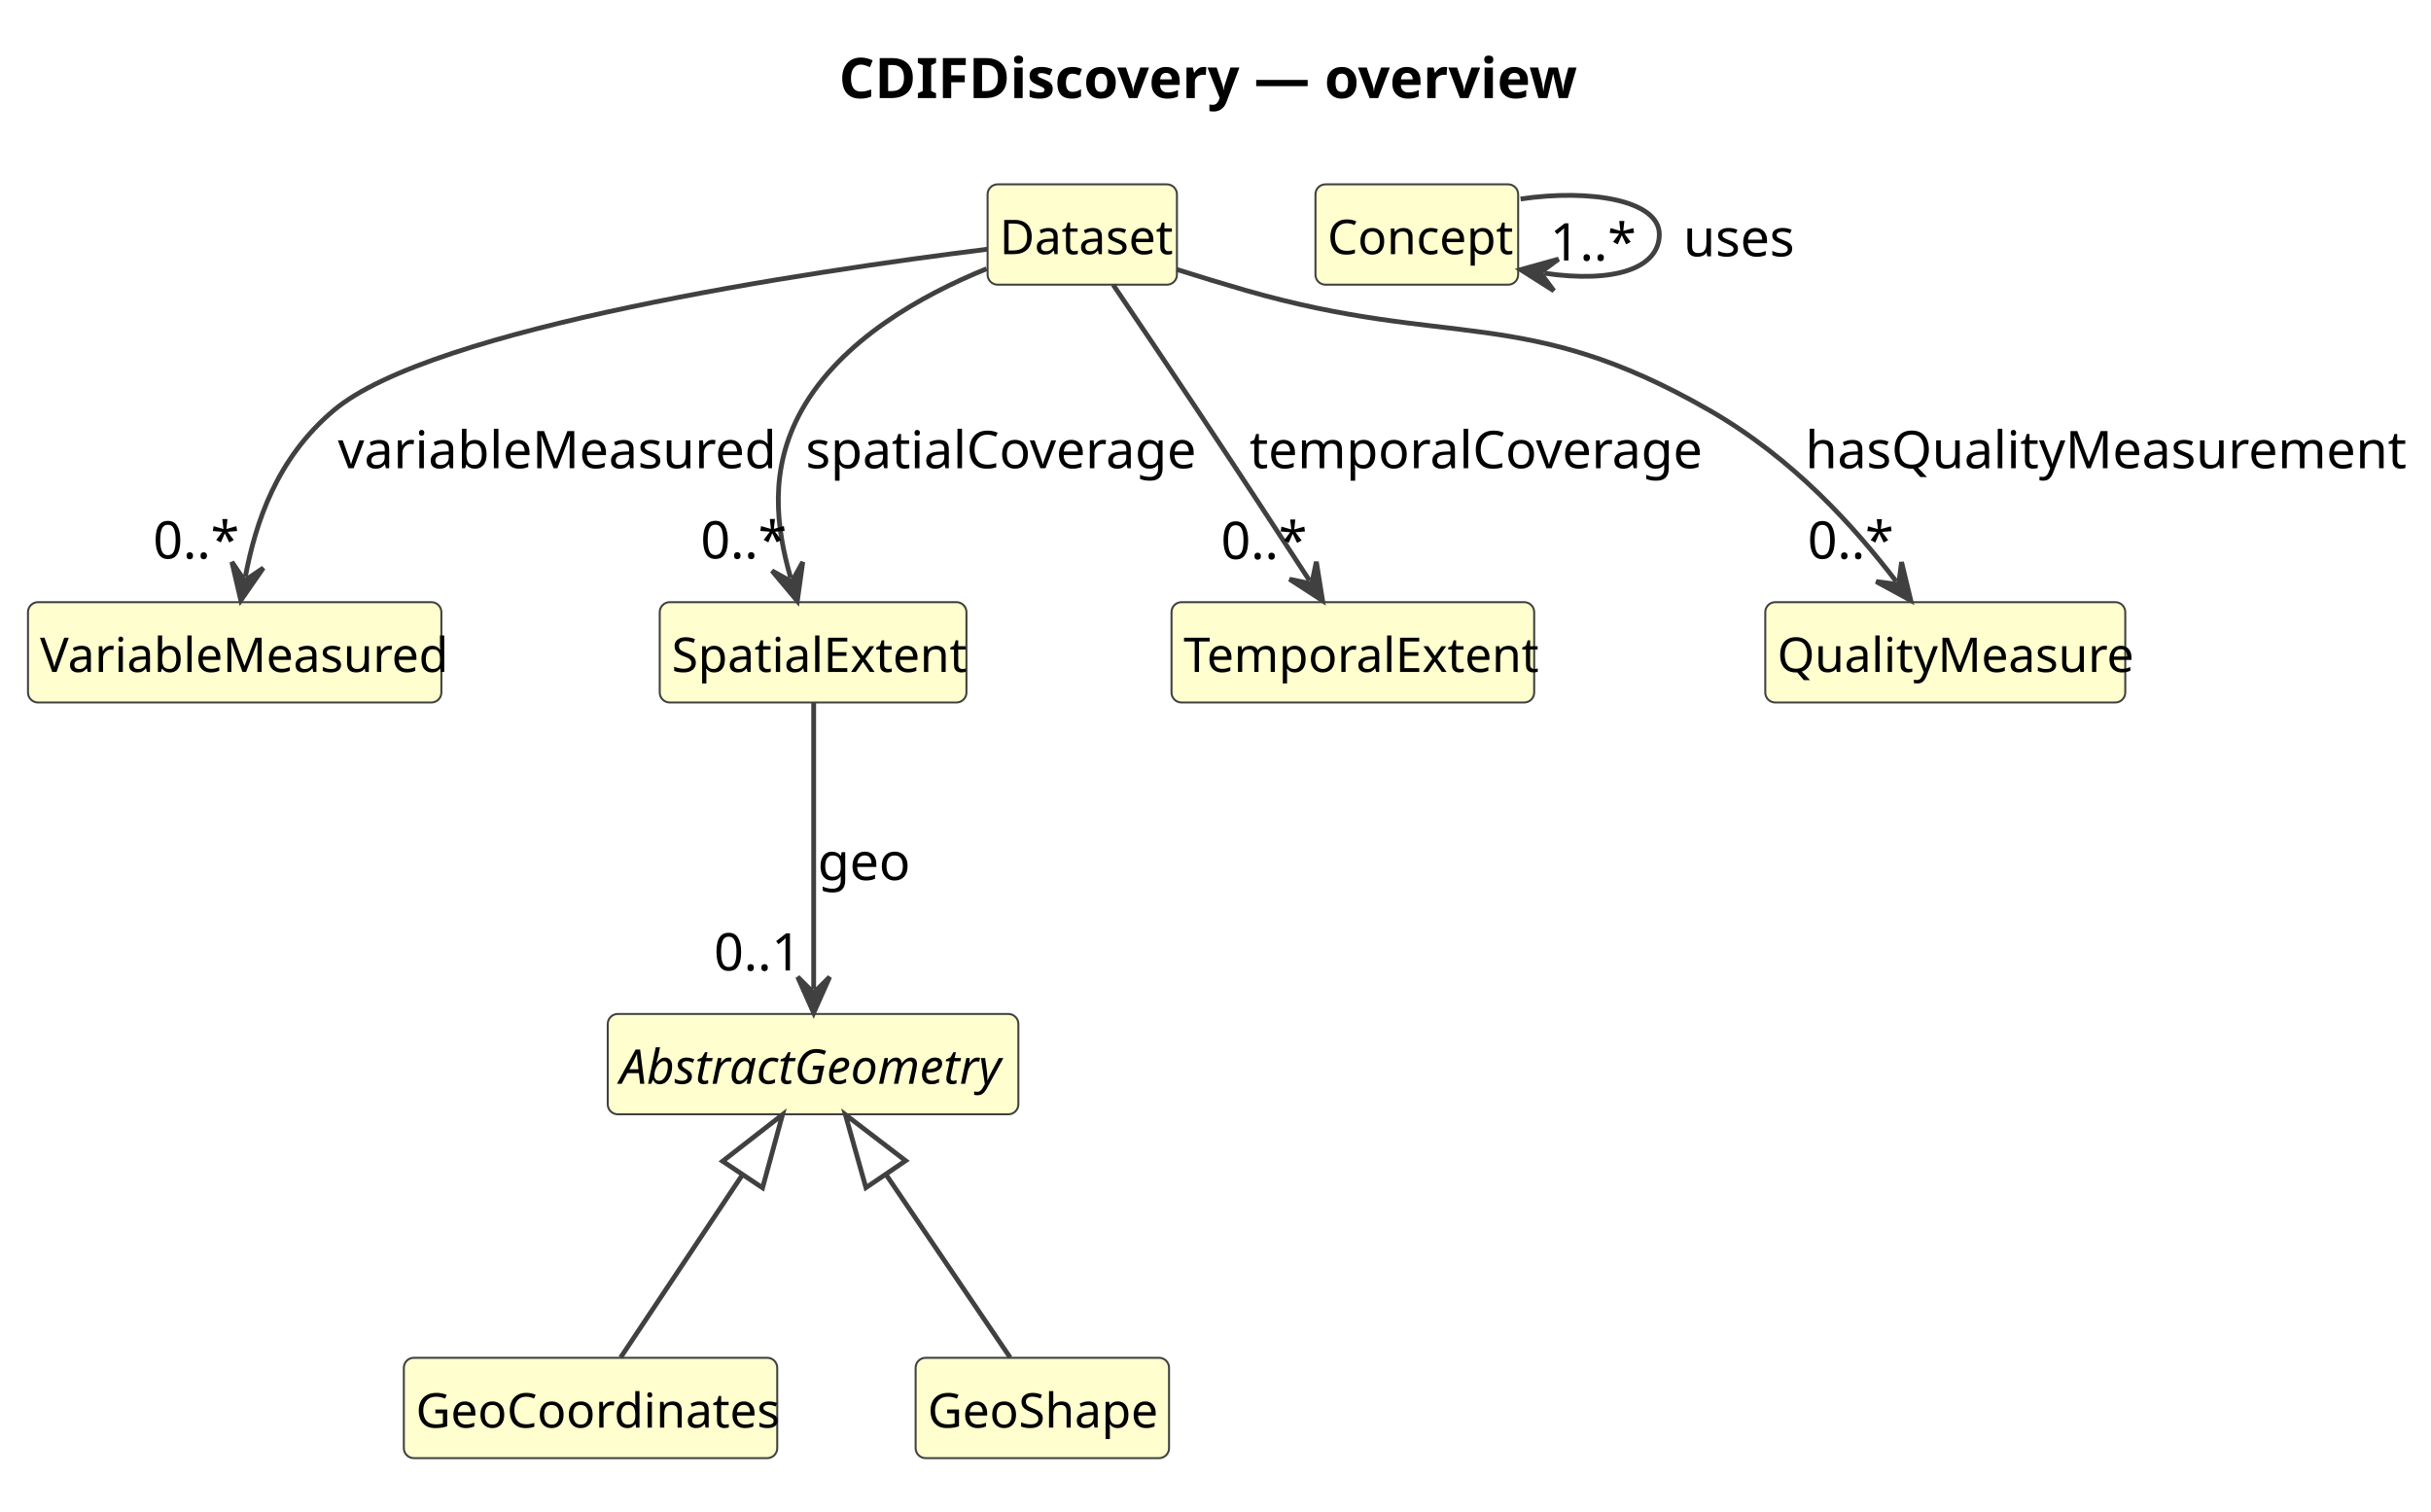
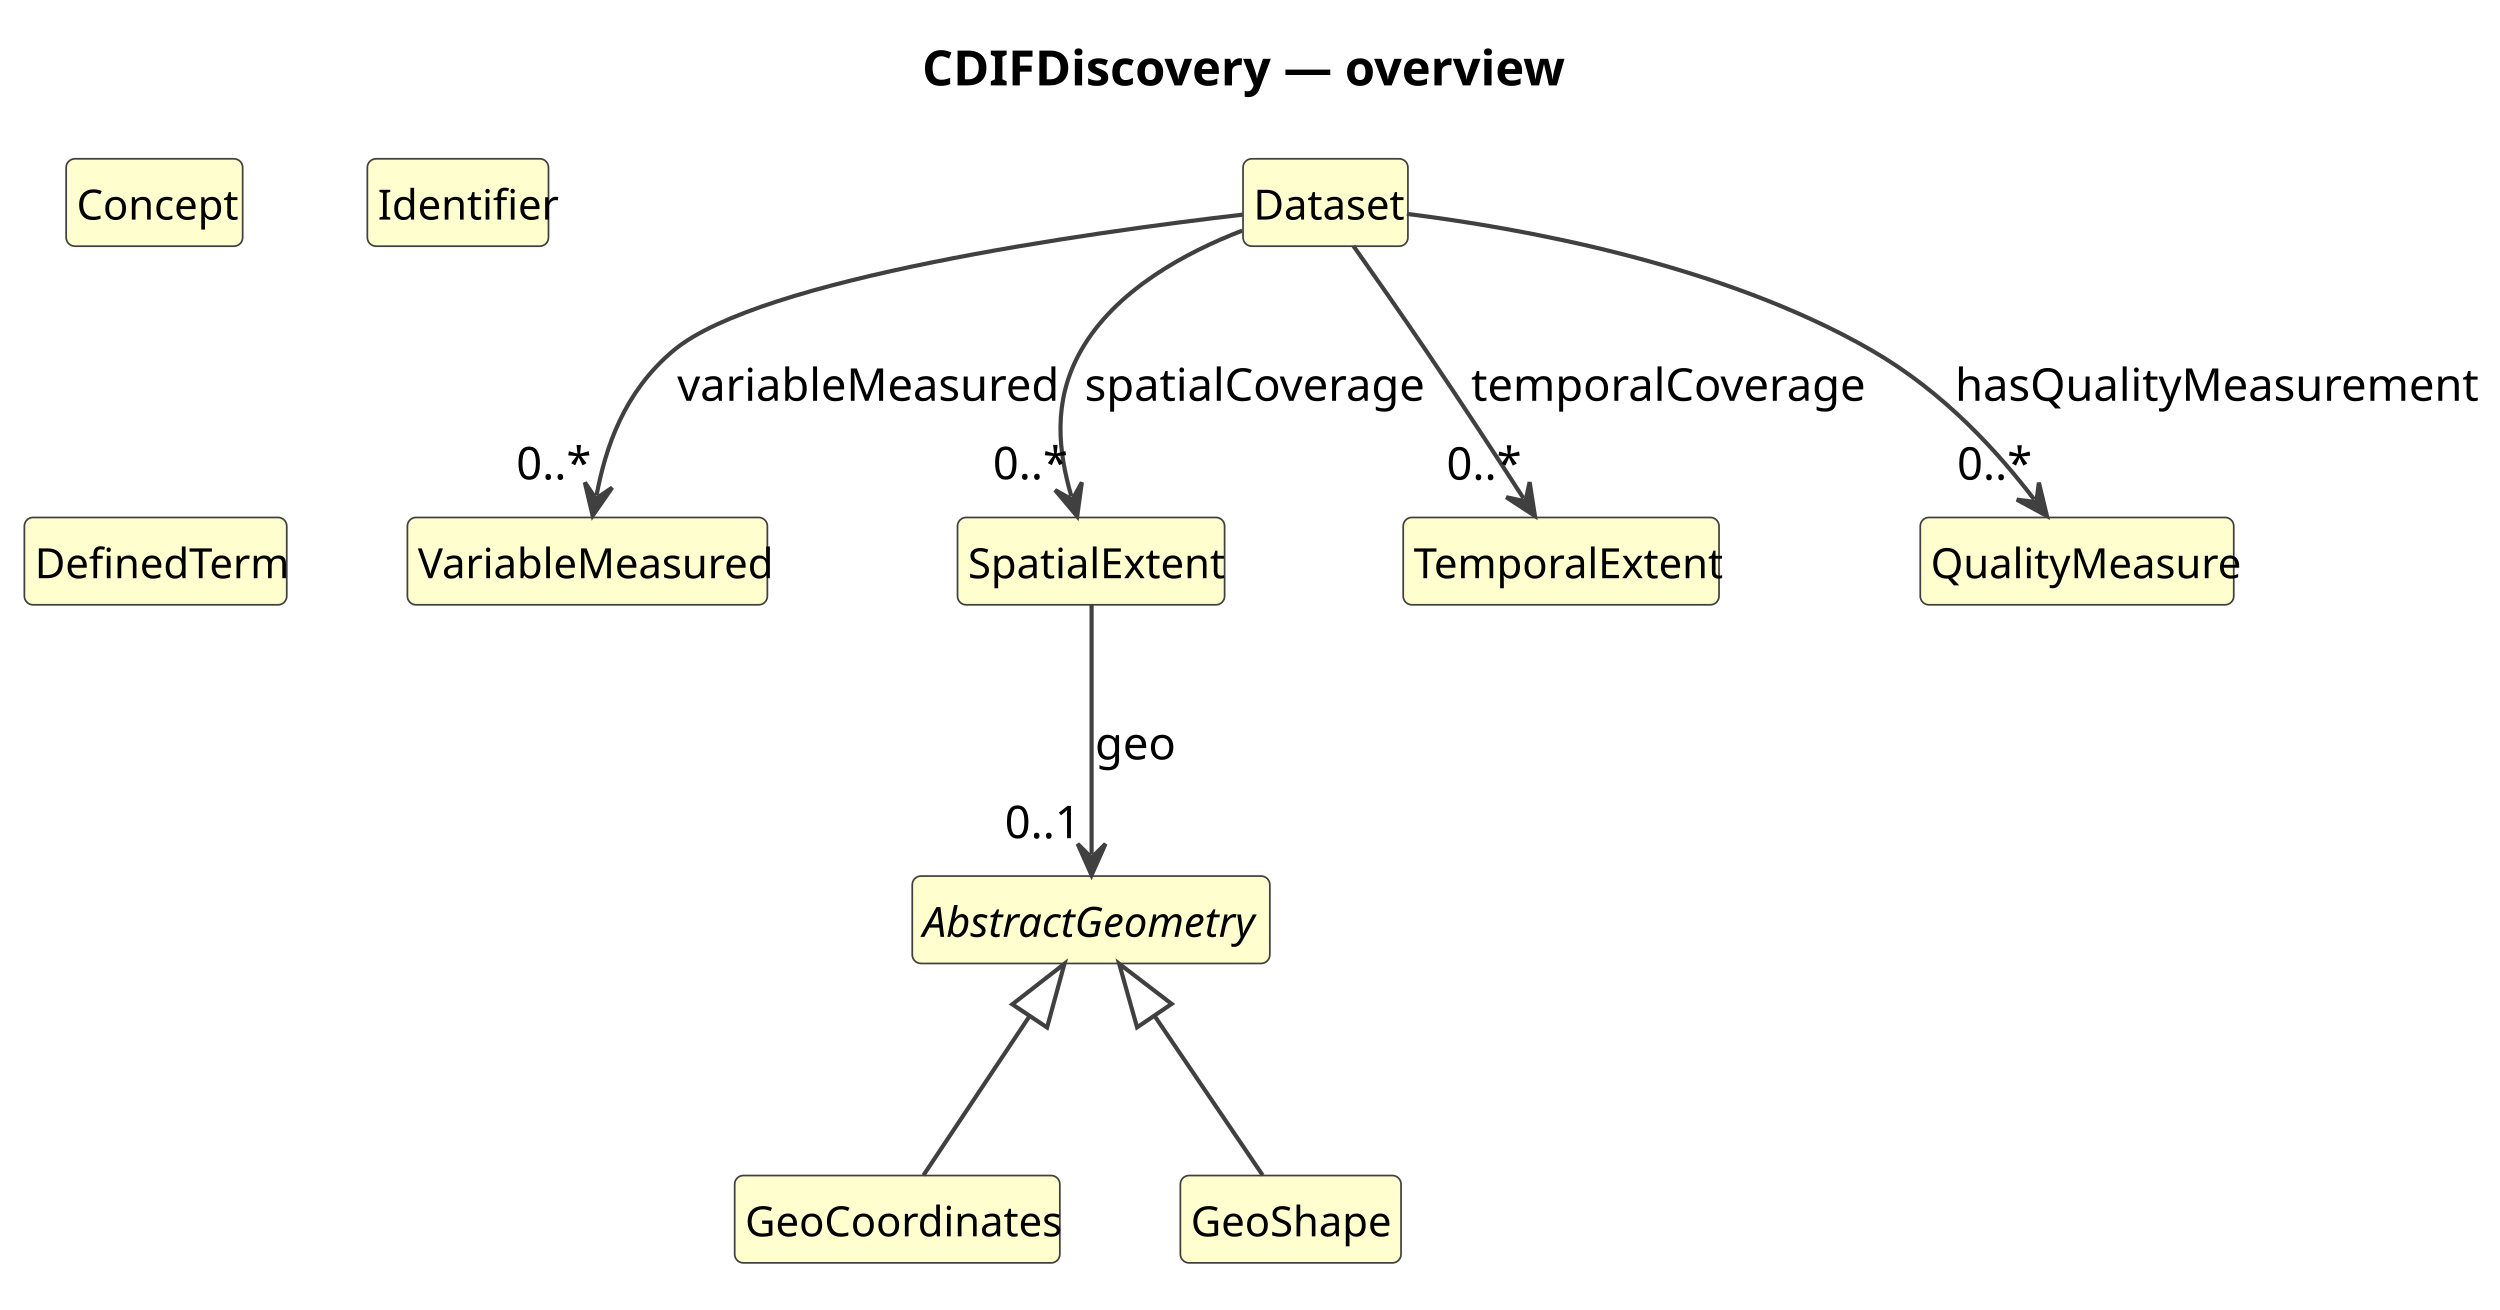
- <svg xmlns="http://www.w3.org/2000/svg" contentStyleType="text/css" data-diagram-type="CLASS" height="378px" preserveAspectRatio="none" style="width:608px;height:378px;background:#FFFFFF;" version="1.1" viewBox="0 0 608 378" width="608px" zoomAndPan="magnify">
+ <svg xmlns="http://www.w3.org/2000/svg" contentStyleType="text/css" data-diagram-type="CLASS" height="376px" preserveAspectRatio="none" style="width:718px;height:376px;background:#FFFFFF;" version="1.1" viewBox="0 0 718 376" width="718px" zoomAndPan="magnify">
  <defs />
  <g>
    <g class="title" data-source-line="1">
-       <text fill="#000000" font-family="sans-serif" font-size="14" font-weight="700" lengthAdjust="spacing" textLength="181.733" x="209.833" y="24.533">CDIFDiscovery — overview</text>
+       <text fill="#000000" font-family="sans-serif" font-size="14" font-weight="700" lengthAdjust="spacing" textLength="181.733" x="264.833" y="24.533">CDIFDiscovery — overview</text>
    </g>
    <g class="entity" data-qualified-name="Dataset" data-source-line="12" id="ent0002">
-       <rect fill="#FEFECE" height="25.094" rx="2.5" ry="2.5" style="stroke:#404040;stroke-width:0.5;" width="47.355" x="247" y="46.109" />
-       <text fill="#000000" font-family="sans-serif" font-size="12" lengthAdjust="spacing" textLength="41.355" x="250" y="63.566">Dataset</text>
+       <rect fill="#FEFECE" height="25.094" rx="2.5" ry="2.5" style="stroke:#404040;stroke-width:0.5;" width="47.355" x="357" y="45.609" />
+       <text fill="#000000" font-family="sans-serif" font-size="12" lengthAdjust="spacing" textLength="41.355" x="360" y="63.066">Dataset</text>
    </g>
    <g class="entity" data-qualified-name="VariableMeasured" data-source-line="13" id="ent0003">
-       <rect fill="#FEFECE" height="25.094" rx="2.5" ry="2.5" style="stroke:#404040;stroke-width:0.5;" width="103.389" x="7" y="150.609" />
-       <text fill="#000000" font-family="sans-serif" font-size="12" lengthAdjust="spacing" textLength="97.389" x="10" y="168.066">VariableMeasured</text>
+       <rect fill="#FEFECE" height="25.094" rx="2.5" ry="2.5" style="stroke:#404040;stroke-width:0.5;" width="103.389" x="117" y="148.609" />
+       <text fill="#000000" font-family="sans-serif" font-size="12" lengthAdjust="spacing" textLength="97.389" x="120" y="166.066">VariableMeasured</text>
    </g>
    <g class="entity" data-qualified-name="SpatialExtent" data-source-line="14" id="ent0004">
-       <rect fill="#FEFECE" height="25.094" rx="2.5" ry="2.5" style="stroke:#404040;stroke-width:0.5;" width="76.711" x="165" y="150.609" />
-       <text fill="#000000" font-family="sans-serif" font-size="12" lengthAdjust="spacing" textLength="70.711" x="168" y="168.066">SpatialExtent</text>
+       <rect fill="#FEFECE" height="25.094" rx="2.5" ry="2.5" style="stroke:#404040;stroke-width:0.5;" width="76.711" x="275" y="148.609" />
+       <text fill="#000000" font-family="sans-serif" font-size="12" lengthAdjust="spacing" textLength="70.711" x="278" y="166.066">SpatialExtent</text>
    </g>
    <g class="entity" data-qualified-name="AbstractGeometry" data-source-line="15" id="ent0005">
-       <rect fill="#FEFECE" height="25.094" rx="2.5" ry="2.5" style="stroke:#404040;stroke-width:0.5;" width="102.697" x="152" y="253.609" />
-       <text fill="#000000" font-family="sans-serif" font-size="12" font-style="italic" lengthAdjust="spacing" textLength="96.697" x="155" y="271.066">AbstractGeometry</text>
+       <rect fill="#FEFECE" height="25.094" rx="2.5" ry="2.5" style="stroke:#404040;stroke-width:0.5;" width="102.697" x="262" y="251.609" />
+       <text fill="#000000" font-family="sans-serif" font-size="12" font-style="italic" lengthAdjust="spacing" textLength="96.697" x="265" y="269.066">AbstractGeometry</text>
    </g>
    <g class="entity" data-qualified-name="GeoCoordinates" data-source-line="16" id="ent0006">
-       <rect fill="#FEFECE" height="25.094" rx="2.5" ry="2.5" style="stroke:#404040;stroke-width:0.5;" width="93.387" x="101" y="339.609" />
-       <text fill="#000000" font-family="sans-serif" font-size="12" lengthAdjust="spacing" textLength="87.387" x="104" y="357.066">GeoCoordinates</text>
+       <rect fill="#FEFECE" height="25.094" rx="2.5" ry="2.5" style="stroke:#404040;stroke-width:0.5;" width="93.387" x="211" y="337.609" />
+       <text fill="#000000" font-family="sans-serif" font-size="12" lengthAdjust="spacing" textLength="87.387" x="214" y="355.066">GeoCoordinates</text>
    </g>
    <g class="entity" data-qualified-name="GeoShape" data-source-line="17" id="ent0007">
-       <rect fill="#FEFECE" height="25.094" rx="2.5" ry="2.5" style="stroke:#404040;stroke-width:0.5;" width="63.381" x="229" y="339.609" />
-       <text fill="#000000" font-family="sans-serif" font-size="12" lengthAdjust="spacing" textLength="57.381" x="232" y="357.066">GeoShape</text>
+       <rect fill="#FEFECE" height="25.094" rx="2.5" ry="2.5" style="stroke:#404040;stroke-width:0.5;" width="63.381" x="339" y="337.609" />
+       <text fill="#000000" font-family="sans-serif" font-size="12" lengthAdjust="spacing" textLength="57.381" x="342" y="355.066">GeoShape</text>
    </g>
    <g class="entity" data-qualified-name="TemporalExtent" data-source-line="18" id="ent0008">
-       <rect fill="#FEFECE" height="25.094" rx="2.5" ry="2.5" style="stroke:#404040;stroke-width:0.5;" width="90.703" x="293" y="150.609" />
-       <text fill="#000000" font-family="sans-serif" font-size="12" lengthAdjust="spacing" textLength="84.703" x="296" y="168.066">TemporalExtent</text>
+       <rect fill="#FEFECE" height="25.094" rx="2.5" ry="2.5" style="stroke:#404040;stroke-width:0.5;" width="90.703" x="403" y="148.609" />
+       <text fill="#000000" font-family="sans-serif" font-size="12" lengthAdjust="spacing" textLength="84.703" x="406" y="166.066">TemporalExtent</text>
    </g>
    <g class="entity" data-qualified-name="QualityMeasure" data-source-line="19" id="ent0009">
-       <rect fill="#FEFECE" height="25.094" rx="2.5" ry="2.5" style="stroke:#404040;stroke-width:0.5;" width="90.035" x="441.5" y="150.609" />
-       <text fill="#000000" font-family="sans-serif" font-size="12" lengthAdjust="spacing" textLength="84.035" x="444.5" y="168.066">QualityMeasure</text>
+       <rect fill="#FEFECE" height="25.094" rx="2.5" ry="2.5" style="stroke:#404040;stroke-width:0.5;" width="90.035" x="551.5" y="148.609" />
+       <text fill="#000000" font-family="sans-serif" font-size="12" lengthAdjust="spacing" textLength="84.035" x="554.5" y="166.066">QualityMeasure</text>
    </g>
    <g class="entity" data-qualified-name="Concept" data-source-line="20" id="ent0010">
-       <rect fill="#FEFECE" height="25.094" rx="2.5" ry="2.5" style="stroke:#404040;stroke-width:0.5;" width="50.695" x="329" y="46.109" />
-       <text fill="#000000" font-family="sans-serif" font-size="12" lengthAdjust="spacing" textLength="44.695" x="332" y="63.566">Concept</text>
+       <rect fill="#FEFECE" height="25.094" rx="2.5" ry="2.5" style="stroke:#404040;stroke-width:0.5;" width="50.695" x="19" y="45.609" />
+       <text fill="#000000" font-family="sans-serif" font-size="12" lengthAdjust="spacing" textLength="44.695" x="22" y="63.066">Concept</text>
    </g>
-     <g class="link" data-entity-1="ent0005" data-entity-2="ent0006" data-link-type="extension" data-source-line="22" id="lnk11">
-       <path codeLine="22" d="M185.725,293.766 C175.025,309.816 165.88,323.529 155.22,339.529" fill="none" id="AbstractGeometry-backto-GeoCoordinates" style="stroke:#404040;stroke-width:1.2;" />
-       <polygon fill="none" points="195.71,278.789,180.733,290.438,190.718,297.094,195.71,278.789" style="stroke:#404040;stroke-width:1.2;" />
+     <g class="entity" data-qualified-name="Identifier" data-source-line="21" id="ent0011">
+       <rect fill="#FEFECE" height="25.094" rx="2.5" ry="2.5" style="stroke:#404040;stroke-width:0.5;" width="52.025" x="105.5" y="45.609" />
+       <text fill="#000000" font-family="sans-serif" font-size="12" lengthAdjust="spacing" textLength="46.025" x="108.5" y="63.066">Identifier</text>
    </g>
-     <g class="link" data-entity-1="ent0005" data-entity-2="ent0007" data-link-type="extension" data-source-line="23" id="lnk12">
-       <path codeLine="23" d="M221.536,293.684 C232.426,309.734 241.79,323.529 252.64,339.529" fill="none" id="AbstractGeometry-backto-GeoShape" style="stroke:#404040;stroke-width:1.2;" />
-       <polygon fill="none" points="211.43,278.789,216.571,297.053,226.501,290.316,211.43,278.789" style="stroke:#404040;stroke-width:1.2;" />
+     <g class="entity" data-qualified-name="DefinedTerm" data-source-line="22" id="ent0012">
+       <rect fill="#FEFECE" height="25.094" rx="2.5" ry="2.5" style="stroke:#404040;stroke-width:0.5;" width="75.357" x="7" y="148.609" />
+       <text fill="#000000" font-family="sans-serif" font-size="12" lengthAdjust="spacing" textLength="69.357" x="10" y="166.066">DefinedTerm</text>
    </g>
-     <g class="link" data-entity-1="ent0002" data-entity-2="ent0003" data-link-type="dependency" data-source-line="24" id="lnk13">
-       <path codeLine="24" d="M246.91,62.339 C202.38,67.909 108.16,81.859 83.5,102.609 C69.1,114.729 63.958,130.676 61.358,144.256" fill="none" id="Dataset-to-VariableMeasured" style="stroke:#404040;stroke-width:1.2;" />
-       <polygon fill="#404040" points="60.23,150.149,65.851,142.062,61.17,145.239,57.994,140.558,60.23,150.149" style="stroke:#404040;stroke-width:1.2;" />
-       <text fill="#000000" font-family="sans-serif" font-size="13" lengthAdjust="spacing" textLength="103.334" x="84.5" y="117.105">variableMeasured</text>
-       <text fill="#000000" font-family="sans-serif" font-size="13" lengthAdjust="spacing" textLength="19.513" x="38.291" y="139.703">0..*</text>
+     <g class="link" data-entity-1="ent0005" data-entity-2="ent0006" data-link-type="extension" data-source-line="23" id="lnk13">
+       <path codeLine="23" d="M295.725,291.766 C285.025,307.816 275.88,321.529 265.22,337.529" fill="none" id="AbstractGeometry-backto-GeoCoordinates" style="stroke:#404040;stroke-width:1.2;" />
+       <polygon fill="none" points="305.71,276.789,290.733,288.438,300.718,295.094,305.71,276.789" style="stroke:#404040;stroke-width:1.2;" />
    </g>
-     <g class="link" data-entity-1="ent0002" data-entity-2="ent0004" data-link-type="dependency" data-source-line="25" id="lnk14">
-       <path codeLine="25" d="M246.76,67.219 C230.55,73.799 210.32,85.059 200.5,102.609 C192.22,117.409 194.125,131.902 197.755,144.552" fill="none" id="Dataset-to-SpatialExtent" style="stroke:#404040;stroke-width:1.2;" />
-       <polygon fill="#404040" points="199.41,150.319,200.772,140.565,198.031,145.513,193.083,142.772,199.41,150.319" style="stroke:#404040;stroke-width:1.2;" />
-       <text fill="#000000" font-family="sans-serif" font-size="13" lengthAdjust="spacing" textLength="93.945" x="201.5" y="117.105">spatialCoverage</text>
-       <text fill="#000000" font-family="sans-serif" font-size="13" lengthAdjust="spacing" textLength="19.513" x="175.217" y="139.679">0..*</text>
+     <g class="link" data-entity-1="ent0005" data-entity-2="ent0007" data-link-type="extension" data-source-line="24" id="lnk14">
+       <path codeLine="24" d="M331.536,291.684 C342.426,307.734 351.79,321.529 362.64,337.529" fill="none" id="AbstractGeometry-backto-GeoShape" style="stroke:#404040;stroke-width:1.2;" />
+       <polygon fill="none" points="321.43,276.789,326.571,295.053,336.501,288.316,321.43,276.789" style="stroke:#404040;stroke-width:1.2;" />
    </g>
-     <g class="link" data-entity-1="ent0002" data-entity-2="ent0008" data-link-type="dependency" data-source-line="26" id="lnk15">
-       <path codeLine="26" d="M278.42,71.259 C284.27,79.899 292.42,91.959 299.5,102.609 C310.44,119.069 319.666,133.161 327.506,145.201" fill="none" id="Dataset-to-TemporalExtent" style="stroke:#404040;stroke-width:1.2;" />
-       <polygon fill="#404040" points="330.78,150.229,329.221,140.505,328.052,146.039,322.517,144.87,330.78,150.229" style="stroke:#404040;stroke-width:1.2;" />
-       <text fill="#000000" font-family="sans-serif" font-size="13" lengthAdjust="spacing" textLength="106.945" x="312.5" y="117.105">temporalCoverage</text>
-       <text fill="#000000" font-family="sans-serif" font-size="13" lengthAdjust="spacing" textLength="19.513" x="305.369" y="139.813">0..*</text>
+     <g class="link" data-entity-1="ent0002" data-entity-2="ent0003" data-link-type="dependency" data-source-line="25" id="lnk15">
+       <path codeLine="25" d="M356.92,61.639 C312.4,66.829 218.2,79.989 193.5,100.609 C179.05,112.669 173.923,128.635 171.333,142.235" fill="none" id="Dataset-to-VariableMeasured" style="stroke:#404040;stroke-width:1.2;" />
+       <polygon fill="#404040" points="170.21,148.129,175.823,140.037,171.145,143.218,167.964,138.54,170.21,148.129" style="stroke:#404040;stroke-width:1.2;" />
+       <text fill="#000000" font-family="sans-serif" font-size="13" lengthAdjust="spacing" textLength="103.334" x="194.5" y="115.105">variableMeasured</text>
+       <text fill="#000000" font-family="sans-serif" font-size="13" lengthAdjust="spacing" textLength="19.513" x="148.264" y="137.675">0..*</text>
    </g>
-     <g class="link" data-entity-1="ent0002" data-entity-2="ent0009" data-link-type="dependency" data-source-line="27" id="lnk16">
-       <path codeLine="27" d="M294.28,67.389 C299.91,69.159 305.9,70.999 311.5,72.609 C362.68,87.329 381.32,76.089 427.5,102.609 C448.69,114.779 463.828,131.839 474.238,145.409" fill="none" id="Dataset-to-QualityMeasure" style="stroke:#404040;stroke-width:1.2;" />
-       <polygon fill="#404040" points="477.89,150.169,475.586,140.594,474.847,146.202,469.238,145.463,477.89,150.169" style="stroke:#404040;stroke-width:1.2;" />
-       <text fill="#000000" font-family="sans-serif" font-size="13" lengthAdjust="spacing" textLength="140.899" x="451.5" y="117.105">hasQualityMeasurement</text>
-       <text fill="#000000" font-family="sans-serif" font-size="13" lengthAdjust="spacing" textLength="19.513" x="452.077" y="139.73">0..*</text>
+     <g class="link" data-entity-1="ent0002" data-entity-2="ent0004" data-link-type="dependency" data-source-line="26" id="lnk16">
+       <path codeLine="26" d="M356.78,66.229 C340.59,72.469 320.36,83.299 310.5,100.609 C302.1,115.349 304.035,129.855 307.695,142.525" fill="none" id="Dataset-to-SpatialExtent" style="stroke:#404040;stroke-width:1.2;" />
+       <polygon fill="#404040" points="309.36,148.289,310.705,138.533,307.972,143.486,303.019,140.753,309.36,148.289" style="stroke:#404040;stroke-width:1.2;" />
+       <text fill="#000000" font-family="sans-serif" font-size="13" lengthAdjust="spacing" textLength="93.945" x="311.5" y="115.105">spatialCoverage</text>
+       <text fill="#000000" font-family="sans-serif" font-size="13" lengthAdjust="spacing" textLength="19.513" x="285.147" y="137.637">0..*</text>
    </g>
-     <g class="link" data-entity-1="ent0004" data-entity-2="ent0005" data-link-type="dependency" data-source-line="28" id="lnk17">
-       <path codeLine="28" d="M203.5,175.699 C203.5,195.069 203.5,227.849 203.5,247.349" fill="none" id="SpatialExtent-to-AbstractGeometry" style="stroke:#404040;stroke-width:1.2;" />
-       <polygon fill="#404040" points="203.5,253.349,207.5,244.349,203.5,248.349,199.5,244.349,203.5,253.349" style="stroke:#404040;stroke-width:1.2;" />
-       <text fill="#000000" font-family="sans-serif" font-size="13" lengthAdjust="spacing" textLength="21.69" x="204.5" y="220.105">geo</text>
-       <text fill="#000000" font-family="sans-serif" font-size="13" lengthAdjust="spacing" textLength="21.684" x="178.56" y="242.721">0..1</text>
+     <g class="link" data-entity-1="ent0002" data-entity-2="ent0008" data-link-type="dependency" data-source-line="27" id="lnk17">
+       <path codeLine="27" d="M388.72,70.669 C394.58,78.959 402.6,90.419 409.5,100.609 C420.58,116.979 429.784,131.089 437.575,143.149" fill="none" id="Dataset-to-TemporalExtent" style="stroke:#404040;stroke-width:1.2;" />
+       <polygon fill="#404040" points="440.83,148.189,439.307,138.459,438.117,143.989,432.587,142.8,440.83,148.189" style="stroke:#404040;stroke-width:1.2;" />
+       <text fill="#000000" font-family="sans-serif" font-size="13" lengthAdjust="spacing" textLength="106.945" x="422.5" y="115.105">temporalCoverage</text>
+       <text fill="#000000" font-family="sans-serif" font-size="13" lengthAdjust="spacing" textLength="19.513" x="415.438" y="137.758">0..*</text>
    </g>
-     <g class="link" data-entity-1="ent0010" data-entity-2="ent0010" data-link-type="dependency" data-source-line="29" id="lnk18">
-       <path codeLine="29" d="M380.3,49.769 C397.84,47.179 415,50.129 415,58.609 C415,67.089 403.776,70.916 386.236,68.326" fill="none" id="Concept-to-Concept" style="stroke:#404040;stroke-width:1.2;" />
-       <polygon fill="#404040" points="380.3,67.449,388.619,72.721,385.246,68.18,389.788,64.807,380.3,67.449" style="stroke:#404040;stroke-width:1.2;" />
-       <text fill="#000000" font-family="sans-serif" font-size="13" lengthAdjust="spacing" textLength="27.46" x="421" y="64.105">uses</text>
-       <text fill="#000000" font-family="sans-serif" font-size="13" lengthAdjust="spacing" textLength="19.513" x="387.665" y="65.144">1..*</text>
+     <g class="link" data-entity-1="ent0002" data-entity-2="ent0009" data-link-type="dependency" data-source-line="28" id="lnk18">
+       <path codeLine="28" d="M404.05,61.429 C436.11,65.419 494.42,75.709 537.5,100.609 C558.66,112.839 573.802,129.883 584.222,143.433" fill="none" id="Dataset-to-QualityMeasure" style="stroke:#404040;stroke-width:1.2;" />
+       <polygon fill="#404040" points="587.88,148.189,585.564,138.617,584.832,144.226,579.223,143.493,587.88,148.189" style="stroke:#404040;stroke-width:1.2;" />
+       <text fill="#000000" font-family="sans-serif" font-size="13" lengthAdjust="spacing" textLength="140.899" x="561.5" y="115.105">hasQualityMeasurement</text>
+       <text fill="#000000" font-family="sans-serif" font-size="13" lengthAdjust="spacing" textLength="19.513" x="562.063" y="137.758">0..*</text>
+     </g>
+     <g class="link" data-entity-1="ent0004" data-entity-2="ent0005" data-link-type="dependency" data-source-line="29" id="lnk19">
+       <path codeLine="29" d="M313.5,173.699 C313.5,193.069 313.5,225.849 313.5,245.349" fill="none" id="SpatialExtent-to-AbstractGeometry" style="stroke:#404040;stroke-width:1.2;" />
+       <polygon fill="#404040" points="313.5,251.349,317.5,242.349,313.5,246.349,309.5,242.349,313.5,251.349" style="stroke:#404040;stroke-width:1.2;" />
+       <text fill="#000000" font-family="sans-serif" font-size="13" lengthAdjust="spacing" textLength="21.69" x="314.5" y="218.105">geo</text>
+       <text fill="#000000" font-family="sans-serif" font-size="13" lengthAdjust="spacing" textLength="21.684" x="288.56" y="240.721">0..1</text>
    </g>
  </g>
</svg>
